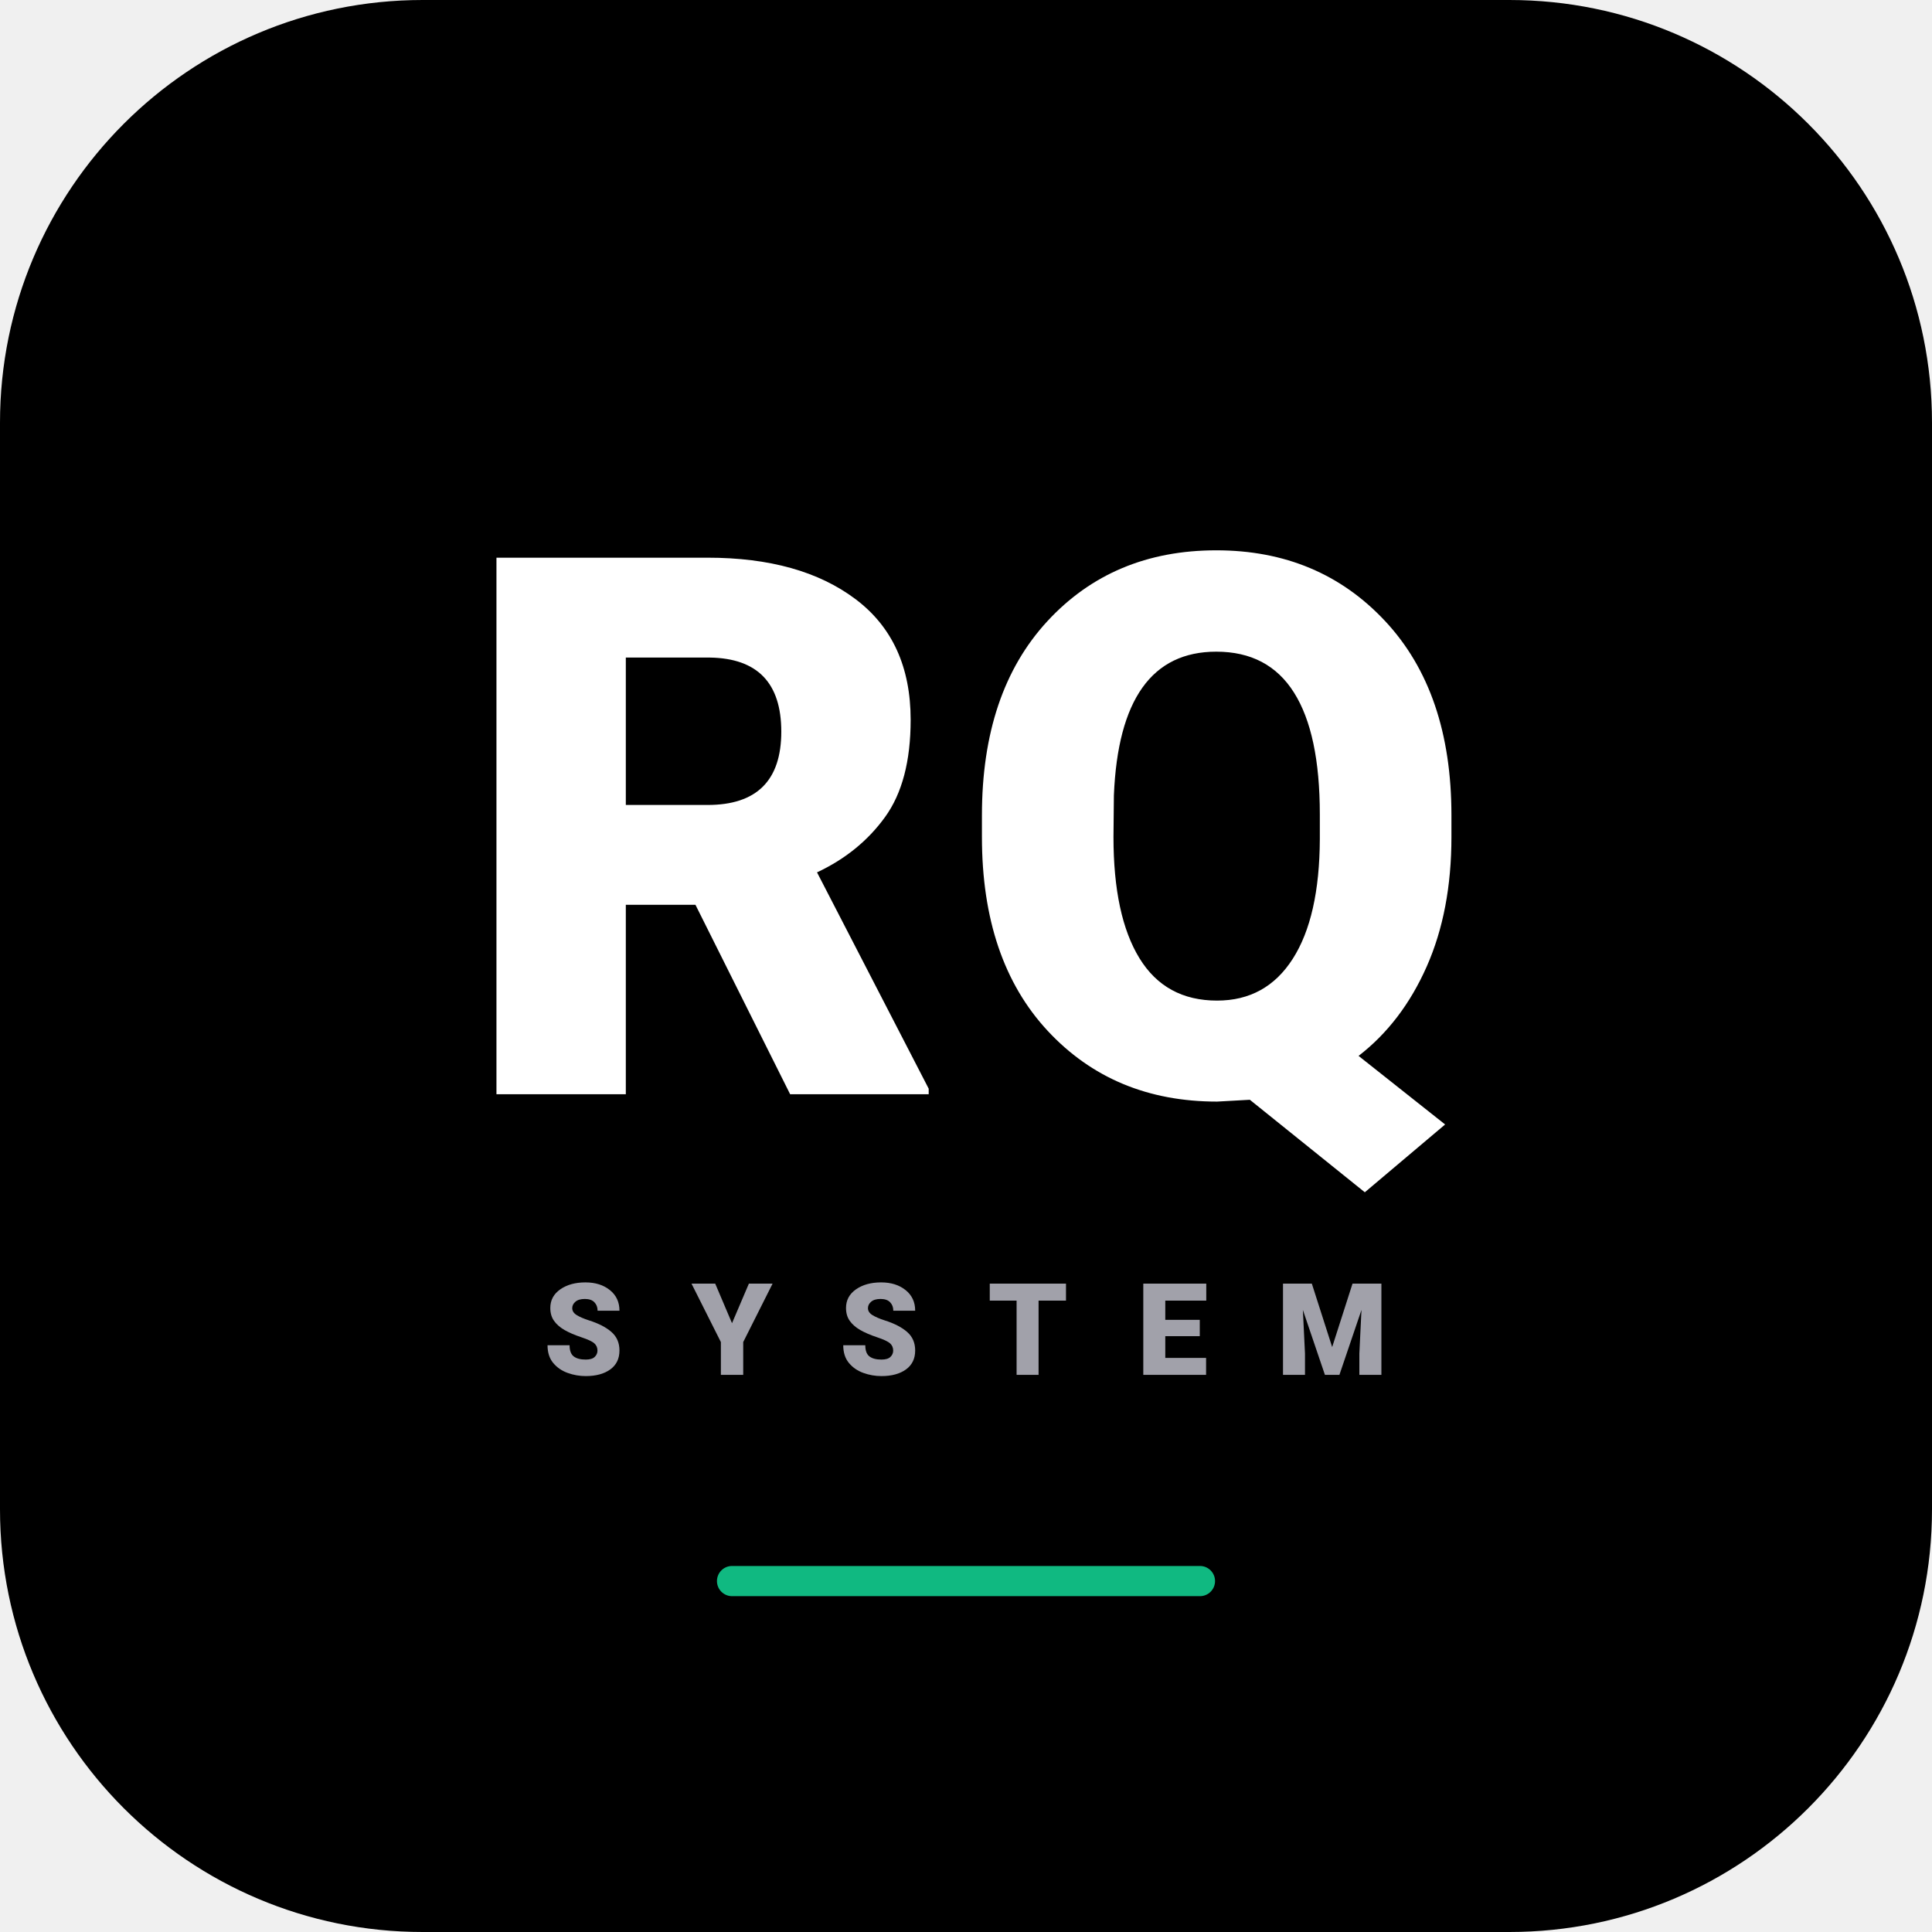
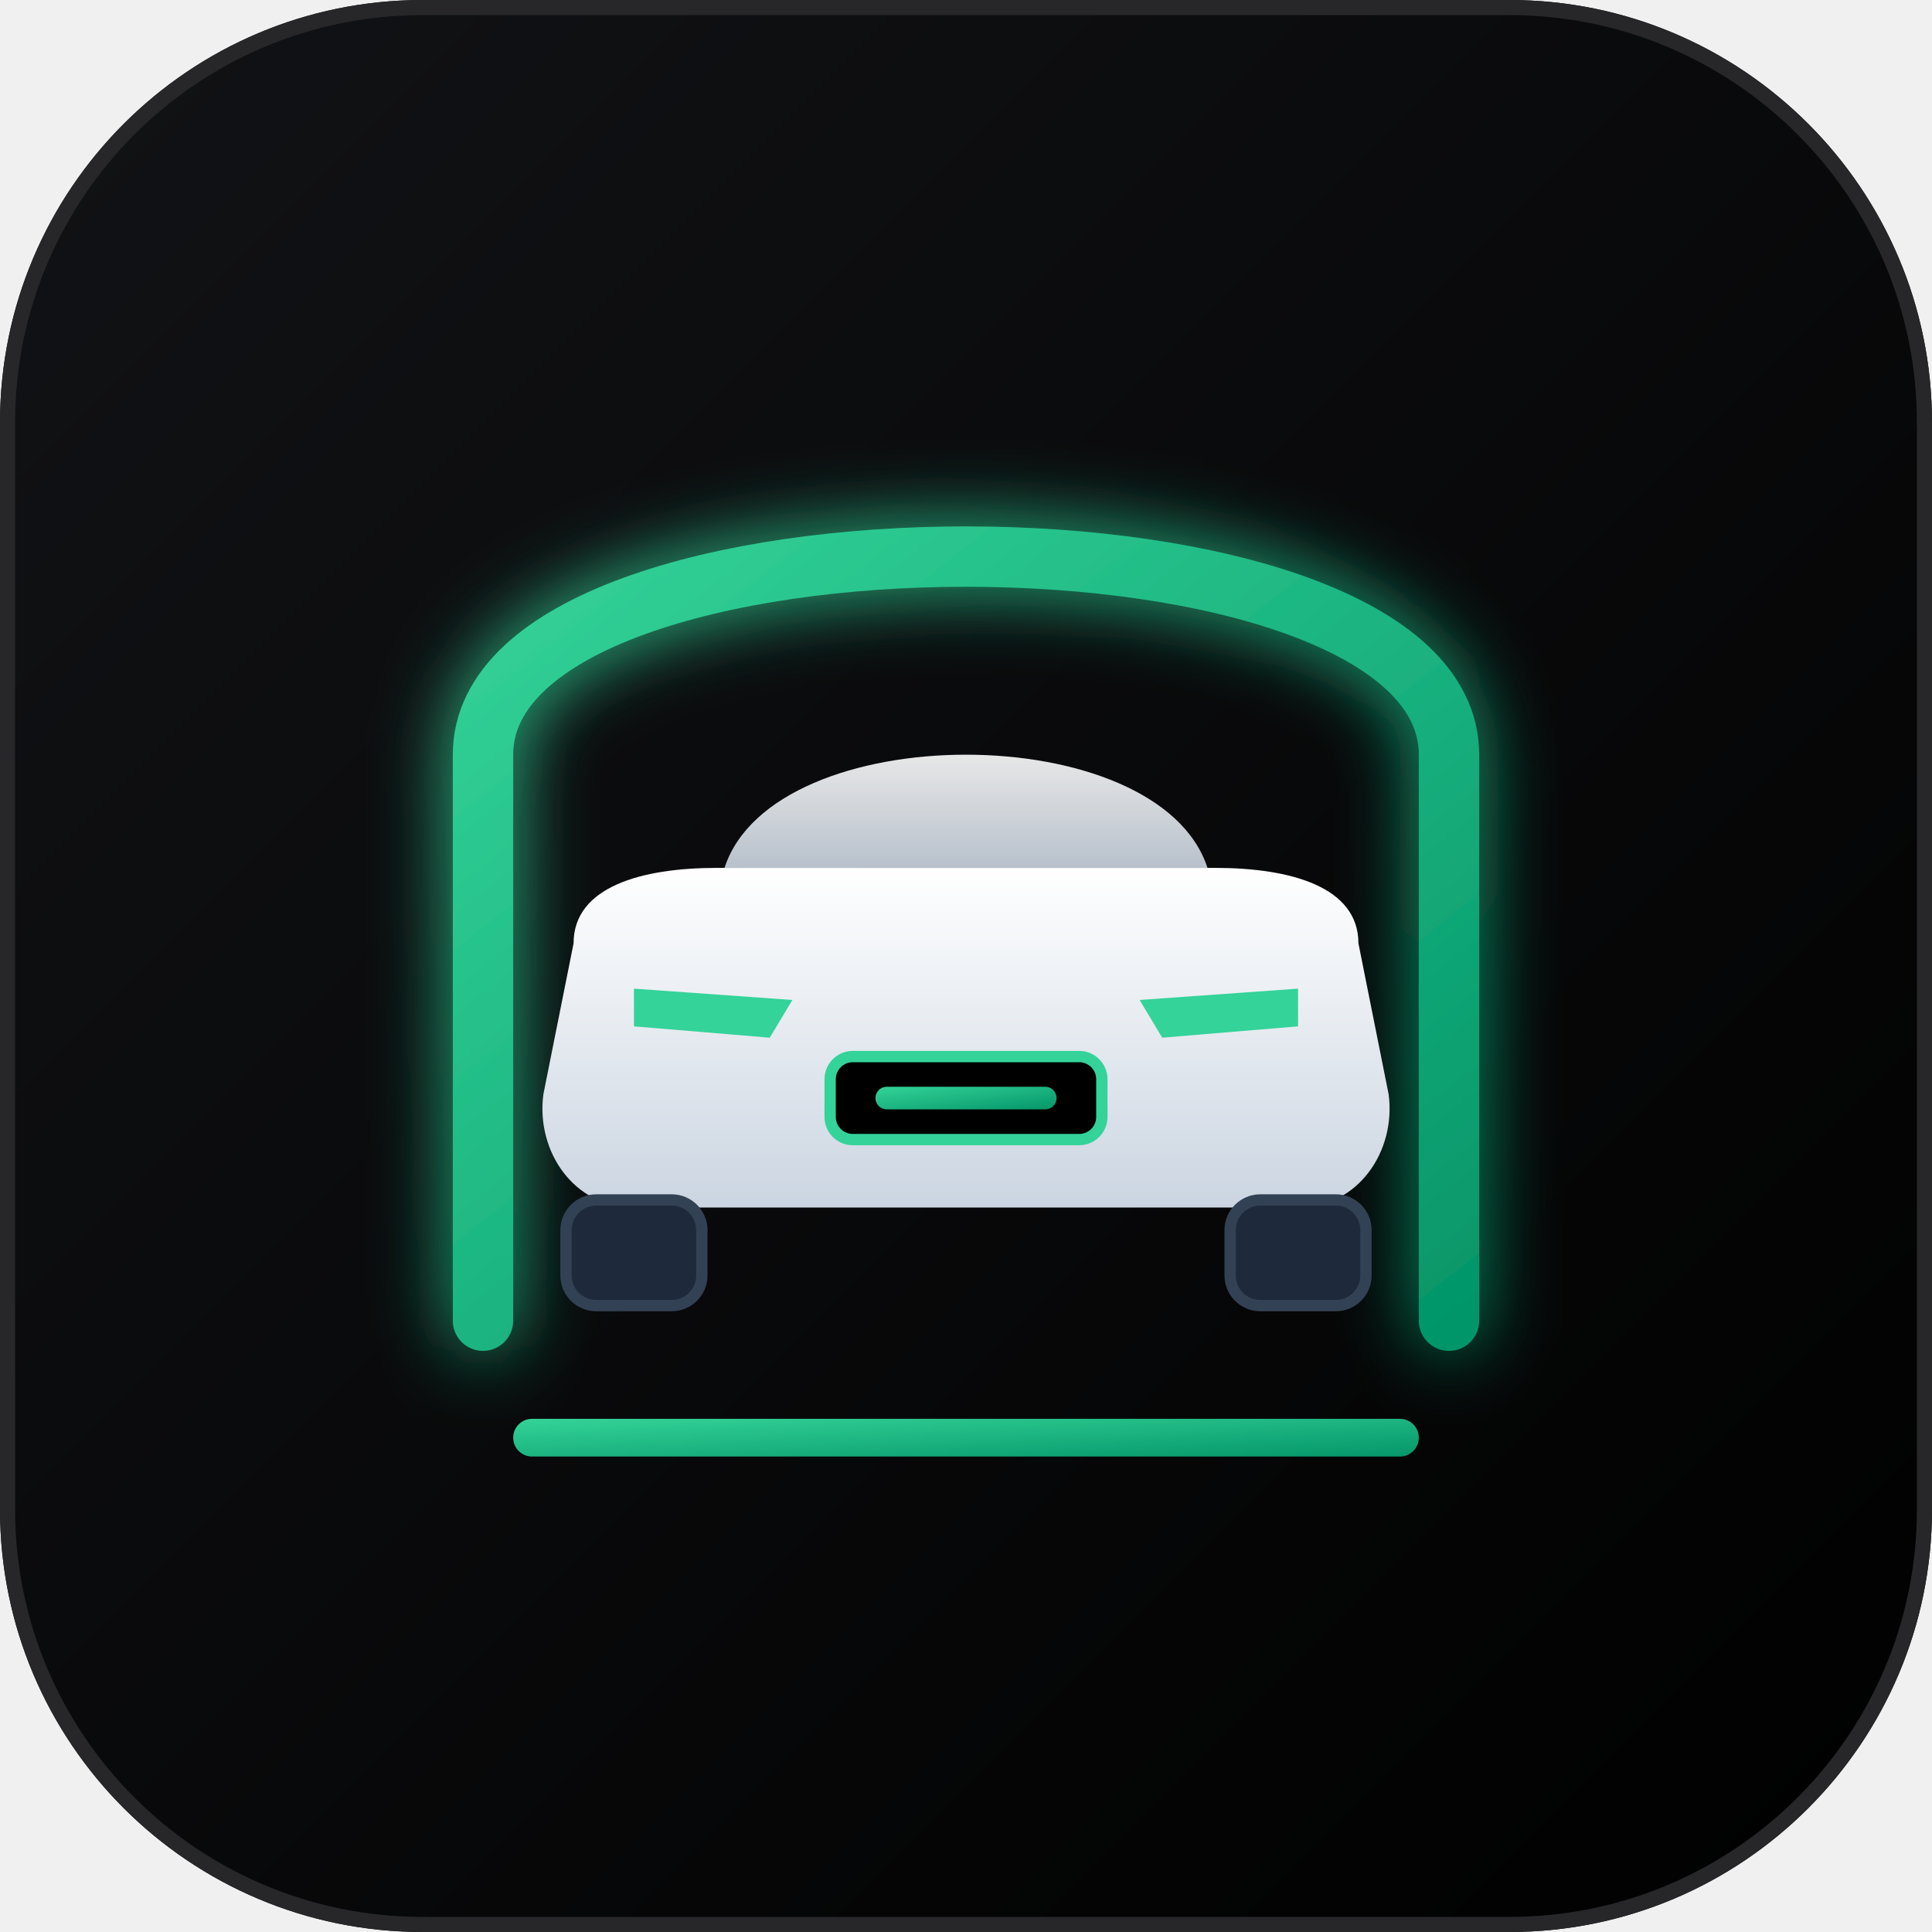
<svg xmlns="http://www.w3.org/2000/svg" viewBox="0 0 512 512" width="512" height="512">
-   <rect width="512" height="512" fill="#000000" rx="112" />
-   <text x="50%" y="235" font-family="-apple-system, BlinkMacSystemFont, 'SF Pro Display', 'Segoe UI', Roboto, Helvetica, Arial, sans-serif" font-weight="900" font-size="200" fill="#ffffff" text-anchor="middle" dominant-baseline="middle" letter-spacing="2">RQ</text>
-   <text x="50%" y="355" font-family="-apple-system, BlinkMacSystemFont, 'SF Pro Text', 'Segoe UI', Roboto, Helvetica, Arial, sans-serif" font-weight="800" font-size="34" fill="#a1a1aa" text-anchor="middle" dominant-baseline="middle" letter-spacing="18">SYSTEM</text>
-   <rect x="190" y="415" width="132" height="8" rx="4" fill="#10b981" />
+   <defs>
+     <linearGradient id="bgGrad" x1="0%" y1="0%" x2="100%" y2="100%">
+       <stop offset="0%" stop-color="#121316" />
+       <stop offset="100%" stop-color="#000000" />
+     </linearGradient>
+     <linearGradient id="emeraldGrad" x1="0%" y1="0%" x2="100%" y2="100%">
+       <stop offset="0%" stop-color="#34d399" />
+       <stop offset="100%" stop-color="#059669" />
+     </linearGradient>
+     <linearGradient id="carGrad" x1="0%" y1="0%" x2="0%" y2="100%">
+       <stop offset="0%" stop-color="#ffffff" />
+       <stop offset="100%" stop-color="#cbd5e1" />
+     </linearGradient>
+     <filter id="glow" x="-20%" y="-20%" width="140%" height="140%">
+       <feGaussianBlur stdDeviation="10" result="blur" />
+       <feComposite in="SourceGraphic" in2="blur" operator="over" />
+     </filter>
+   </defs>
+   <rect width="512" height="512" fill="url(#bgGrad)" rx="112" />
+   <rect x="2" y="2" width="508" height="508" fill="none" stroke="#27272a" stroke-width="4" rx="110" />
+   <path d="M 128 350 L 128 200 C 128 130 384 130 384 200 L 384 350" fill="none" stroke="url(#emeraldGrad)" stroke-width="16" stroke-linecap="round" stroke-linejoin="round" filter="url(#glow)" />
+   <path d="M 192 230 C 205 190 307 190 320 230 Z" fill="url(#carGrad)" opacity="0.9" />
+   <path d="M 152 250 C 152 235 170 230 190 230 L 322 230 C 342 230 360 235 360 250 L 368 290 C 370 305 360 320 344 320 L 168 320 C 152 320 142 305 144 290 Z" fill="url(#carGrad)" />
+   <polygon points="168,262 210,265 204,275 168,272" fill="#34d399" />
+   <polygon points="344,262 302,265 308,275 344,272" fill="#34d399" />
+   <rect x="220" y="280" width="72" height="22" rx="6" fill="#000000" stroke="#34d399" stroke-width="3" />
+   <rect x="232" y="288" width="48" height="6" rx="3" fill="url(#emeraldGrad)" />
+   <rect x="150" y="318" width="36" height="28" rx="8" fill="#1e293b" stroke="#334155" stroke-width="3" />
+   <rect x="326" y="318" width="36" height="28" rx="8" fill="#1e293b" stroke="#334155" stroke-width="3" />
+   <rect x="136" y="376" width="240" height="10" rx="5" fill="url(#emeraldGrad)" />
</svg>
